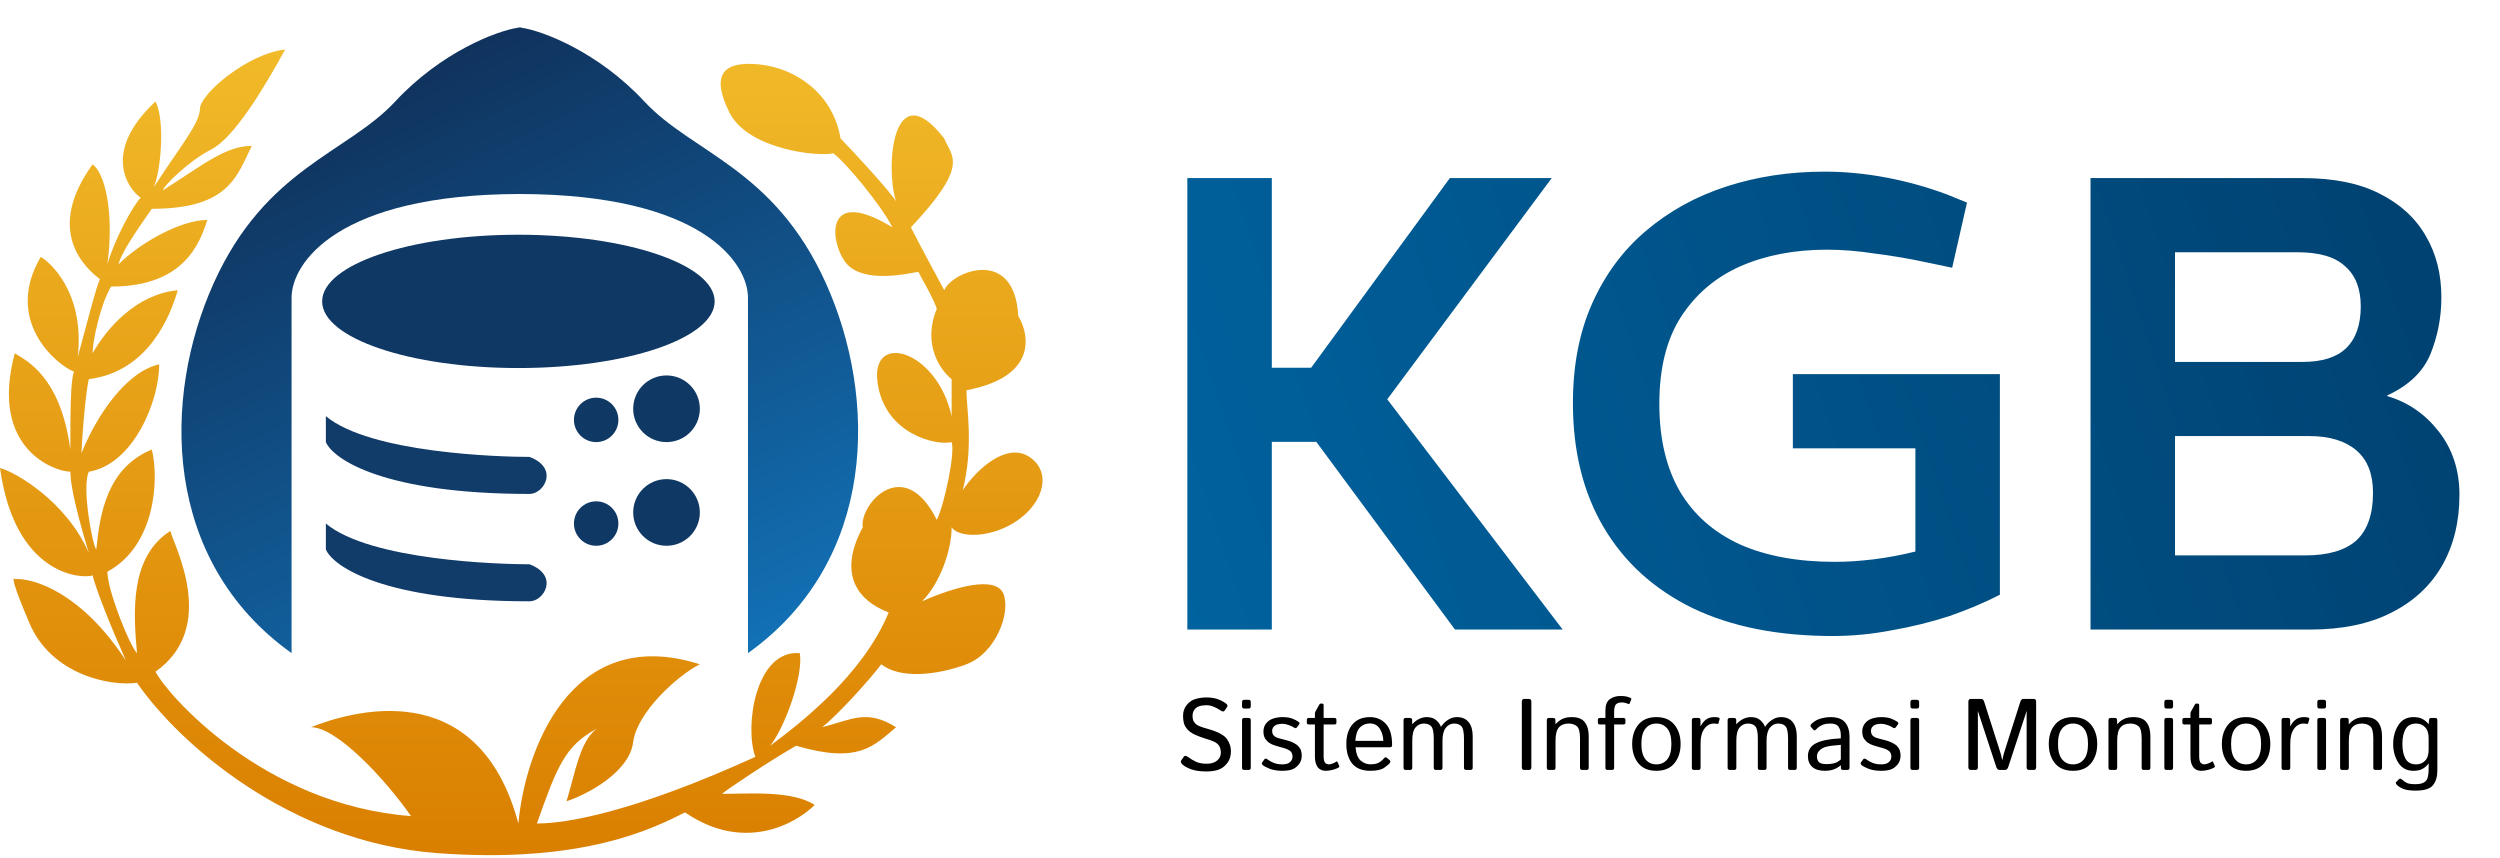
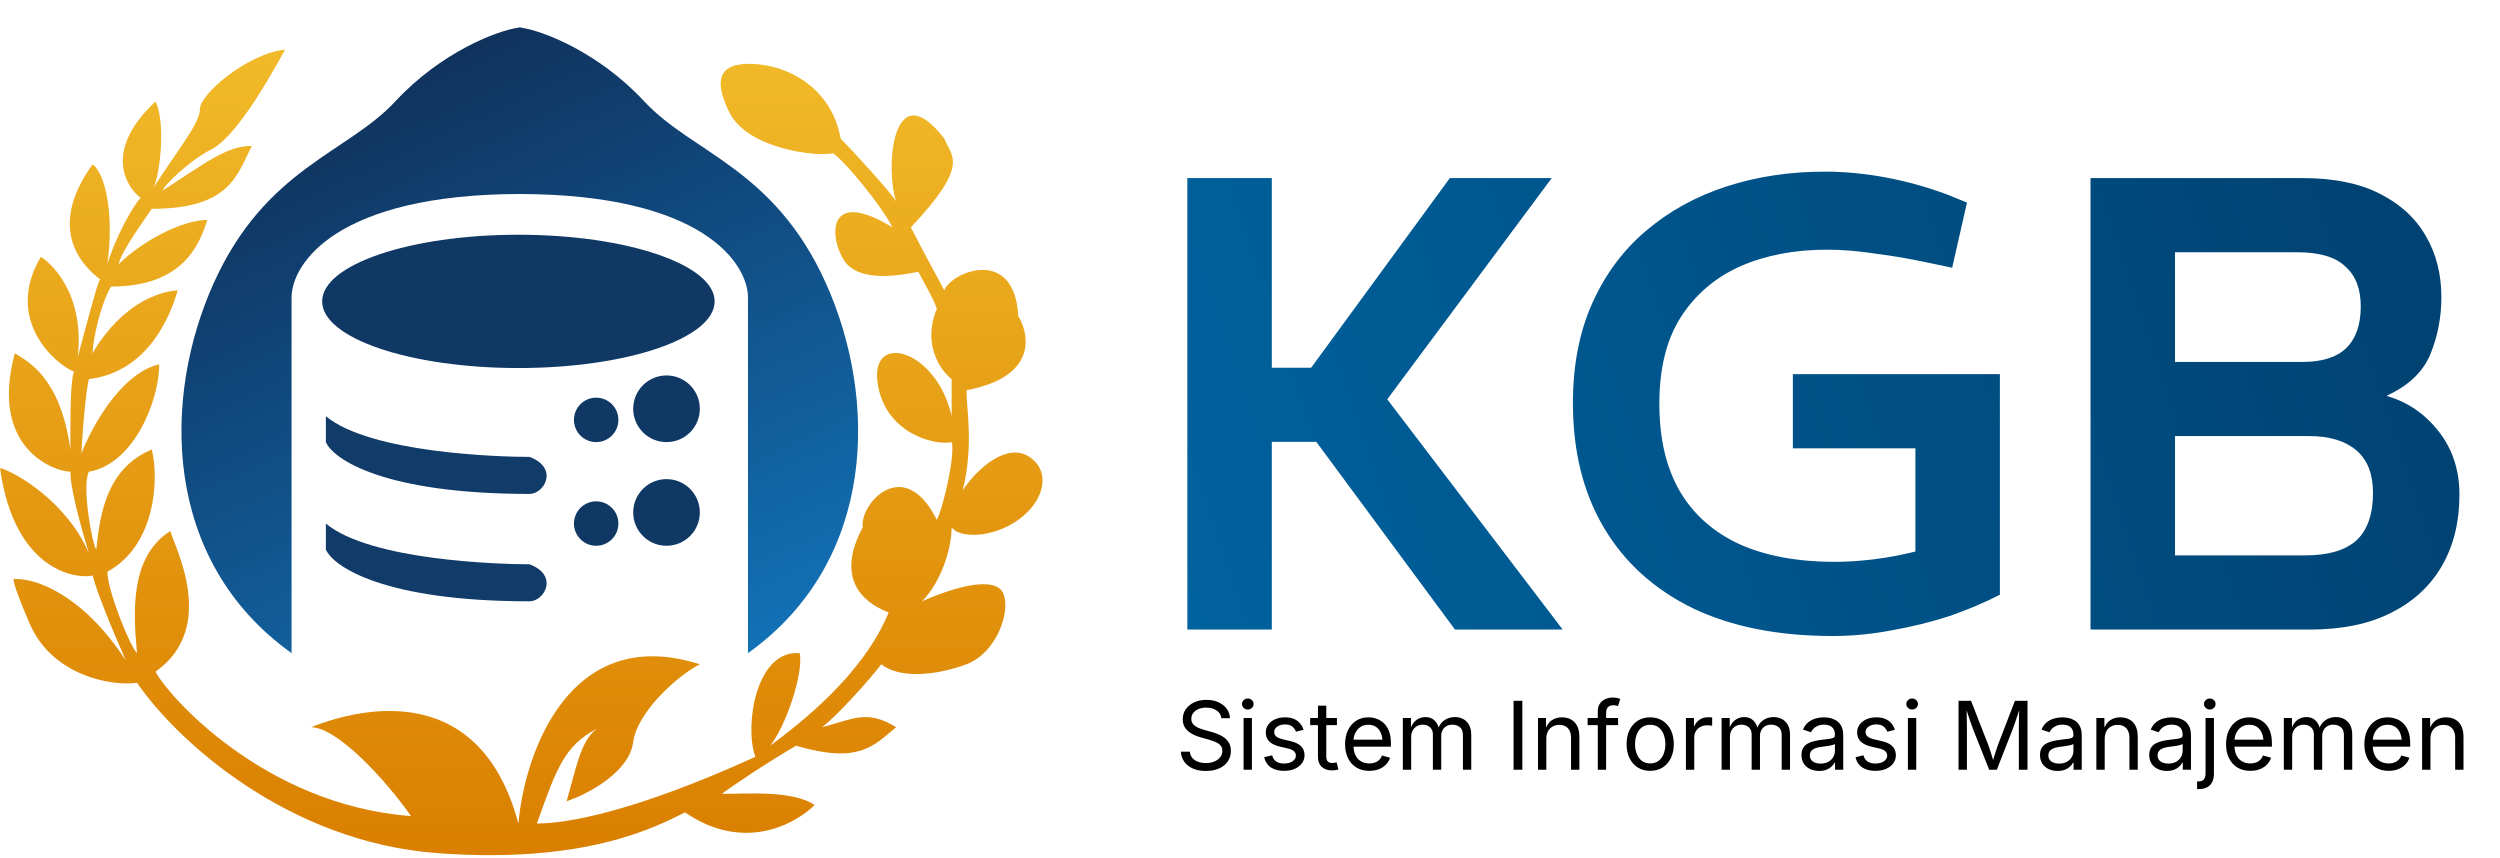
<svg xmlns="http://www.w3.org/2000/svg" width="274" height="94" viewBox="0 0 274 94" fill="none">
  <ellipse cx="56.817" cy="33.032" rx="21.509" ry="7.305" fill="#103865" />
  <circle cx="73.05" cy="44.801" r="3.653" fill="#103865" />
  <circle cx="73.05" cy="56.164" r="3.653" fill="#103865" />
  <circle cx="65.34" cy="46.019" r="2.435" fill="#103865" />
  <circle cx="65.34" cy="57.382" r="2.435" fill="#103865" />
  <path d="M35.714 48.453V45.613C40.584 49.671 54.788 50.077 58.035 50.077C61.281 51.294 59.658 54.135 58.035 54.135C42.126 54.135 36.525 50.347 35.714 48.453Z" fill="#113B69" />
  <path d="M35.714 60.223V57.382C40.584 61.44 54.788 61.846 58.035 61.846C61.281 63.064 59.658 65.904 58.035 65.904C42.126 65.904 36.525 62.117 35.714 60.223Z" fill="#113B69" />
  <path fill-rule="evenodd" clip-rule="evenodd" d="M57.12 3.033C59.432 3.352 65.578 5.693 70.615 11.117C75.891 16.799 84.819 18.422 90.501 31.003C96.182 43.584 96.182 61.44 81.978 71.586V32.626C81.978 28.848 76.971 21.301 56.968 21.263C36.965 21.3 31.957 28.848 31.957 32.626V71.586C17.753 61.44 17.753 43.584 23.435 31.003C29.117 18.422 38.045 16.799 43.321 11.117C48.358 5.693 54.505 3.351 56.817 3.032V3C56.865 3.003 56.915 3.008 56.968 3.014C57.021 3.008 57.072 3.003 57.12 3V3.033Z" fill="url(#paint0_linear_2025_23)" />
  <path d="M56.817 90.255C57.493 82.544 62.417 68.258 76.703 72.804C74.268 74.021 69.804 78.079 69.398 81.326C68.992 84.573 64.528 87.008 62.093 87.82C63.123 84.385 63.572 81.242 65.407 79.864C61.929 81.743 61.056 83.994 58.846 90.255C62.093 90.255 69.398 89.037 82.79 82.95C81.573 79.703 82.79 71.18 87.66 71.586C88.066 74.021 86.037 79.703 84.414 81.732C87.66 79.297 94.559 74.021 97.4 67.122C94.154 65.904 91.719 63.064 94.559 57.788C94.154 55.353 99.024 49.671 102.676 56.976C103.488 55.353 104.705 49.671 104.3 48.454C102.676 48.859 96.995 47.642 96.183 41.96C95.371 36.279 102.676 38.308 104.3 45.613V41.554C103.082 40.607 101.053 37.739 102.676 33.843C102.27 32.626 101.053 30.597 100.647 29.785C98.618 30.191 94.154 31.003 92.53 28.568C90.907 26.133 90.501 20.451 97.806 24.915C96.589 22.48 92.53 17.61 91.313 16.798C89.689 17.204 81.979 16.393 79.95 12.334C77.92 8.276 79.138 6.653 83.196 7.058C87.254 7.464 91.313 10.305 92.124 15.175C93.342 16.393 97.806 21.263 98.212 22.074C96.995 18.422 97.806 7.87 103.488 15.175C104.3 17.204 106.329 18.016 99.835 24.915C101.053 27.35 103.082 31.003 103.488 31.814C104.3 29.785 111.199 26.944 111.605 34.655C112.416 35.873 114.445 41.148 105.923 42.772C105.923 44.801 106.735 48.859 105.517 53.729C107.14 51.294 110.387 48.454 112.822 50.077C115.257 51.7 114.445 54.947 111.605 56.976C108.764 59.005 105.111 59.005 104.3 57.788C104.3 60.223 103.082 63.875 101.053 65.904C104.705 64.281 109.17 63.064 109.981 65.093C110.793 67.122 109.17 71.586 105.923 72.804C102.676 74.021 98.618 74.427 96.589 72.804C95.371 74.427 91.719 78.485 90.095 79.703C93.342 78.891 94.965 77.674 98.212 79.703C95.777 81.732 94.154 83.761 87.254 81.732C84.414 83.355 79.544 86.602 79.138 87.008C81.979 87.008 86.849 86.602 89.284 88.225C87.254 90.255 81.573 93.501 75.079 89.037C71.833 90.66 64.122 94.719 47.889 93.501C31.655 92.284 19.48 81.326 15.016 74.833C12.175 75.239 5.682 74.021 3.247 68.34C1.299 63.794 1.353 63.199 1.623 63.469C3.652 63.334 8.928 64.93 13.798 72.398C12.175 68.745 10.552 64.687 10.146 63.064C8.928 63.469 1.623 63.064 0 51.294C1.623 51.7 7.305 54.947 9.74 60.629C8.523 56.57 7.711 53.324 7.711 51.7C6.088 51.7 -1.218 49.265 1.623 38.714C2.841 39.525 6.613 41.148 7.711 49.265C7.711 45.613 7.711 41.554 8.117 40.743C6.088 39.931 0.406 35.061 4.464 28.162C5.276 28.568 9.327 31.912 8.523 39.119C9.74 34.655 10.552 31.409 10.958 30.597C9.334 29.379 4.87 25.321 10.146 18.016C11.363 18.828 12.581 22.886 11.769 28.974C12.581 26.133 14.61 22.48 15.422 21.668C14.204 20.857 10.958 16.798 17.045 11.117C18.161 13.349 17.572 18.993 16.84 20.542C19.594 16.259 21.915 13.513 21.915 11.928C21.915 10.305 27.191 5.841 31.249 5.435C28.814 9.899 25.568 15.175 23.133 16.393C20.698 17.61 17.857 20.451 17.857 20.857C22.321 18.016 24.756 15.987 27.597 15.987C25.974 19.233 25.162 22.886 16.639 22.886C15.828 24.103 13.393 27.35 12.987 28.974C15.422 26.538 19.886 24.103 22.727 24.103C21.915 26.538 20.292 31.409 12.175 31.409C10.958 33.438 10.146 37.496 10.146 38.714C11.769 35.873 15.016 32.22 19.48 31.814C18.668 34.655 16.233 40.743 9.74 41.554C9.334 43.178 8.928 48.859 8.928 49.671C10.552 45.613 13.798 40.743 17.451 39.931C17.451 43.989 14.61 50.889 9.74 51.7C8.928 53.324 10.146 59.817 10.552 60.223C10.958 56.164 11.769 51.294 16.639 49.265C17.451 52.512 17.045 59.817 11.769 62.658C11.769 64.687 14.204 70.775 15.016 71.586C14.61 67.122 14.204 61.035 18.668 58.194C19.074 59.817 23.944 68.745 17.045 73.615C18.263 76.05 28.814 88.225 45.048 89.443C42.207 85.385 36.931 79.703 34.09 79.703C38.148 78.079 52.353 73.615 56.817 90.255Z" fill="url(#paint1_linear_2025_23)" />
-   <path d="M129.613 83.802C129.421 83.628 129.37 83.476 129.461 83.346L129.743 82.938C129.841 82.797 129.998 82.808 130.216 82.971C130.502 83.184 130.798 83.36 131.106 83.498C131.417 83.635 131.794 83.704 132.235 83.704C132.561 83.704 132.836 83.655 133.061 83.557C133.285 83.46 133.464 83.32 133.598 83.139C133.736 82.955 133.804 82.732 133.804 82.472C133.804 82.283 133.775 82.109 133.718 81.95C133.663 81.787 133.575 81.652 133.452 81.543C133.328 81.434 133.2 81.349 133.066 81.288C132.845 81.186 132.514 81.069 132.072 80.935C131.634 80.801 131.251 80.656 130.921 80.501C130.596 80.345 130.335 80.157 130.14 79.936C129.948 79.715 129.819 79.489 129.754 79.257C129.693 79.022 129.662 78.754 129.662 78.454C129.662 77.994 129.796 77.598 130.064 77.265C130.331 76.932 130.659 76.711 131.046 76.602C131.437 76.494 131.834 76.439 132.235 76.439C132.695 76.439 133.095 76.499 133.435 76.619C133.775 76.738 134.08 76.894 134.347 77.085C134.536 77.219 134.579 77.361 134.478 77.509L134.201 77.905C134.118 78.025 133.955 77.999 133.712 77.829C133.528 77.699 133.301 77.578 133.033 77.466C132.769 77.35 132.507 77.292 132.246 77.292C131.913 77.292 131.636 77.332 131.416 77.411C131.195 77.487 131.021 77.618 130.894 77.802C130.768 77.987 130.704 78.2 130.704 78.443C130.704 78.595 130.719 78.736 130.748 78.866C130.777 78.993 130.851 79.123 130.97 79.257C131.09 79.391 131.235 79.494 131.405 79.567C131.633 79.665 131.986 79.78 132.463 79.914C132.945 80.044 133.365 80.206 133.723 80.397C134.056 80.575 134.295 80.761 134.44 80.957C134.588 81.148 134.702 81.359 134.782 81.587C134.865 81.811 134.907 82.064 134.907 82.347C134.907 82.861 134.774 83.29 134.51 83.633C134.246 83.977 133.933 84.216 133.571 84.35C133.209 84.484 132.755 84.551 132.208 84.551C131.553 84.551 131.01 84.475 130.579 84.323C130.149 84.171 129.827 83.997 129.613 83.802ZM136.373 84.388C136.21 84.388 136.128 84.307 136.128 84.144V78.931C136.128 78.769 136.21 78.687 136.373 78.687H136.839C137.002 78.687 137.084 78.769 137.084 78.931V84.144C137.084 84.307 137.002 84.388 136.839 84.388H136.373ZM136.373 77.656C136.21 77.656 136.128 77.574 136.128 77.411V76.944C136.128 76.781 136.21 76.7 136.373 76.7H136.839C137.002 76.7 137.084 76.781 137.084 76.944V77.411C137.084 77.574 137.002 77.656 136.839 77.656H136.373ZM138.403 83.856C138.291 83.751 138.267 83.653 138.333 83.563L138.577 83.221C138.657 83.112 138.774 83.118 138.93 83.237C139.143 83.4 139.38 83.53 139.641 83.628C139.905 83.726 140.206 83.775 140.542 83.775C140.741 83.775 140.919 83.751 141.074 83.704C141.23 83.653 141.366 83.561 141.482 83.427C141.601 83.293 141.661 83.114 141.661 82.889C141.661 82.759 141.632 82.636 141.574 82.52C141.52 82.404 141.433 82.312 141.313 82.243C141.197 82.171 141.083 82.115 140.971 82.075C140.787 82.006 140.602 81.95 140.417 81.907C140.236 81.86 139.998 81.789 139.701 81.695C139.502 81.633 139.313 81.547 139.136 81.434C138.959 81.319 138.803 81.163 138.669 80.968C138.539 80.772 138.474 80.502 138.474 80.159C138.474 79.808 138.581 79.505 138.794 79.252C139.008 78.999 139.275 78.827 139.598 78.736C139.92 78.642 140.233 78.595 140.537 78.595C140.986 78.595 141.346 78.647 141.617 78.752C141.892 78.854 142.13 78.975 142.329 79.116C142.444 79.199 142.461 79.295 142.377 79.404L142.133 79.73C142.057 79.835 141.939 79.831 141.78 79.719C141.646 79.625 141.456 79.536 141.21 79.453C140.964 79.37 140.749 79.328 140.564 79.328C140.336 79.328 140.141 79.353 139.978 79.404C139.815 79.455 139.683 79.541 139.581 79.665C139.48 79.788 139.429 79.932 139.429 80.099C139.429 80.225 139.449 80.34 139.489 80.441C139.529 80.539 139.603 80.629 139.712 80.712C139.82 80.796 139.972 80.863 140.168 80.913C140.472 80.993 140.749 81.065 140.998 81.13C141.252 81.196 141.48 81.275 141.682 81.369C141.947 81.492 142.149 81.628 142.291 81.776C142.435 81.925 142.535 82.086 142.589 82.26C142.643 82.43 142.671 82.62 142.671 82.83C142.671 83.217 142.555 83.545 142.323 83.812C142.095 84.08 141.84 84.26 141.558 84.35C141.275 84.437 140.935 84.48 140.537 84.48C139.998 84.48 139.534 84.404 139.147 84.252C138.763 84.097 138.515 83.965 138.403 83.856ZM143.474 79.404C143.311 79.404 143.23 79.341 143.23 79.214V78.877C143.23 78.751 143.311 78.687 143.474 78.687H144.115V78.199C144.115 78.126 144.133 78.057 144.169 77.992L144.549 77.303C144.618 77.176 144.674 77.113 144.718 77.113H144.908C145.016 77.113 145.07 77.176 145.07 77.303V78.687H146.227C146.39 78.687 146.471 78.751 146.471 78.877V79.214C146.471 79.341 146.39 79.404 146.227 79.404H145.07V82.862C145.07 83.243 145.127 83.49 145.239 83.606C145.355 83.718 145.492 83.775 145.651 83.775C145.774 83.775 145.921 83.738 146.091 83.666C146.265 83.594 146.384 83.532 146.45 83.481C146.515 83.431 146.565 83.447 146.602 83.53L146.781 83.948C146.81 84.021 146.788 84.079 146.716 84.122C146.574 84.205 146.368 84.287 146.097 84.366C145.825 84.442 145.554 84.48 145.282 84.48C144.906 84.48 144.616 84.345 144.413 84.073C144.214 83.802 144.115 83.418 144.115 82.922V79.404H143.474ZM147.557 81.538C147.557 80.64 147.782 79.925 148.23 79.393C148.679 78.861 149.322 78.595 150.158 78.595C150.853 78.595 151.428 78.839 151.884 79.328C152.344 79.813 152.574 80.589 152.574 81.657C152.574 81.82 152.5 81.901 152.351 81.901H148.567C148.629 82.6 148.817 83.087 149.132 83.362C149.447 83.633 149.803 83.769 150.201 83.769C150.621 83.769 150.943 83.698 151.168 83.557C151.392 83.416 151.557 83.277 151.662 83.139C151.778 82.987 151.89 82.958 151.998 83.052L152.319 83.329C152.402 83.402 152.402 83.501 152.319 83.628C152.25 83.733 152.053 83.901 151.727 84.133C151.405 84.365 150.896 84.48 150.201 84.48C149.296 84.48 148.629 84.214 148.198 83.682C147.771 83.15 147.557 82.435 147.557 81.538ZM148.545 81.196H151.613C151.598 80.689 151.468 80.245 151.222 79.865C150.976 79.482 150.614 79.29 150.136 79.29C149.716 79.29 149.36 79.431 149.066 79.713C148.773 79.992 148.6 80.486 148.545 81.196ZM154.072 84.388C153.909 84.388 153.828 84.307 153.828 84.144V78.931C153.828 78.769 153.909 78.687 154.072 78.687H154.528C154.691 78.687 154.773 78.769 154.773 78.931V79.366H154.794C155.03 79.105 155.285 78.912 155.56 78.785C155.835 78.658 156.099 78.595 156.353 78.595C156.82 78.595 157.178 78.713 157.428 78.948C157.681 79.18 157.844 79.413 157.916 79.648H157.938C158.137 79.351 158.389 79.102 158.693 78.899C158.997 78.696 159.321 78.595 159.665 78.595C160.24 78.595 160.675 78.781 160.968 79.154C161.261 79.523 161.407 80.03 161.407 80.674V84.144C161.407 84.307 161.326 84.388 161.163 84.388H160.696C160.533 84.388 160.452 84.307 160.452 84.144V80.989C160.452 80.28 160.363 79.822 160.186 79.616C160.009 79.406 159.735 79.301 159.366 79.301C159.004 79.301 158.702 79.456 158.459 79.768C158.217 80.075 158.096 80.54 158.096 81.163V84.144C158.096 84.307 158.014 84.388 157.851 84.388H157.384C157.221 84.388 157.14 84.307 157.14 84.144V80.989C157.14 80.28 157.051 79.822 156.874 79.616C156.697 79.406 156.423 79.301 156.054 79.301C155.692 79.301 155.39 79.442 155.147 79.724C154.905 80.003 154.784 80.483 154.784 81.163V84.144C154.784 84.307 154.702 84.388 154.539 84.388H154.072ZM167.065 84.388C166.884 84.388 166.793 84.288 166.793 84.089V76.901C166.793 76.702 166.884 76.602 167.065 76.602H167.564C167.745 76.602 167.836 76.702 167.836 76.901V84.089C167.836 84.288 167.745 84.388 167.564 84.388H167.065ZM169.774 84.388C169.611 84.388 169.53 84.307 169.53 84.144V78.931C169.53 78.769 169.611 78.687 169.774 78.687H170.23C170.393 78.687 170.475 78.769 170.475 78.931V79.366H170.496C170.732 79.105 170.985 78.912 171.256 78.785C171.528 78.658 171.866 78.595 172.272 78.595C172.93 78.595 173.403 78.781 173.689 79.154C173.978 79.523 174.123 80.03 174.123 80.674V84.144C174.123 84.307 174.042 84.388 173.879 84.388H173.412C173.249 84.388 173.168 84.307 173.168 84.144V80.935C173.168 80.225 173.05 79.777 172.815 79.588C172.579 79.397 172.281 79.301 171.919 79.301C171.448 79.301 171.092 79.442 170.849 79.724C170.607 80.003 170.485 80.483 170.485 81.163V84.144C170.485 84.307 170.404 84.388 170.241 84.388H169.774ZM175.372 79.404C175.209 79.404 175.128 79.341 175.128 79.214V78.877C175.128 78.751 175.209 78.687 175.372 78.687H175.953V77.878C175.953 77.274 176.116 76.858 176.441 76.629C176.767 76.398 177.14 76.282 177.56 76.282C177.81 76.282 178.011 76.295 178.163 76.32C178.318 76.345 178.501 76.401 178.711 76.488C178.791 76.521 178.814 76.579 178.782 76.662L178.613 77.091C178.584 77.163 178.521 77.178 178.423 77.134C178.344 77.098 178.246 77.066 178.13 77.037C178.014 77.004 177.889 76.988 177.755 76.988C177.455 76.988 177.238 77.06 177.104 77.205C176.974 77.35 176.908 77.627 176.908 78.036V78.687H177.902C178.065 78.687 178.146 78.751 178.146 78.877V79.214C178.146 79.341 178.065 79.404 177.902 79.404H176.908V84.144C176.908 84.307 176.827 84.388 176.664 84.388H176.197C176.034 84.388 175.953 84.307 175.953 84.144V79.404H175.372ZM178.885 81.538C178.885 80.687 179.109 79.985 179.558 79.431C180.01 78.874 180.671 78.595 181.54 78.595C182.408 78.595 183.067 78.874 183.516 79.431C183.968 79.985 184.195 80.687 184.195 81.538C184.195 82.388 183.968 83.092 183.516 83.65C183.067 84.204 182.408 84.48 181.54 84.48C180.671 84.48 180.01 84.204 179.558 83.65C179.109 83.092 178.885 82.388 178.885 81.538ZM179.895 81.538C179.895 82.298 180.045 82.861 180.345 83.226C180.646 83.592 181.044 83.775 181.54 83.775C182.036 83.775 182.434 83.592 182.734 83.226C183.035 82.861 183.185 82.298 183.185 81.538C183.185 80.778 183.035 80.215 182.734 79.849C182.434 79.484 182.036 79.301 181.54 79.301C181.044 79.301 180.646 79.484 180.345 79.849C180.045 80.215 179.895 80.778 179.895 81.538ZM185.671 84.388C185.509 84.388 185.427 84.307 185.427 84.144V78.931C185.427 78.769 185.509 78.687 185.671 78.687H186.128C186.29 78.687 186.372 78.769 186.372 78.931V79.583H186.394C186.567 79.257 186.772 79.011 187.007 78.845C187.242 78.678 187.536 78.595 187.887 78.595C188.118 78.595 188.281 78.615 188.375 78.655C188.459 78.687 188.489 78.742 188.468 78.817L188.343 79.263C188.325 79.328 188.278 79.353 188.202 79.339C188.075 79.313 187.955 79.301 187.843 79.301C187.42 79.301 187.07 79.493 186.795 79.876C186.52 80.256 186.383 80.776 186.383 81.434V84.144C186.383 84.307 186.301 84.388 186.138 84.388H185.671ZM189.591 84.388C189.429 84.388 189.347 84.307 189.347 84.144V78.931C189.347 78.769 189.429 78.687 189.591 78.687H190.048C190.21 78.687 190.292 78.769 190.292 78.931V79.366H190.314C190.549 79.105 190.804 78.912 191.079 78.785C191.354 78.658 191.618 78.595 191.872 78.595C192.339 78.595 192.697 78.713 192.947 78.948C193.2 79.18 193.363 79.413 193.436 79.648H193.457C193.656 79.351 193.908 79.102 194.212 78.899C194.516 78.696 194.84 78.595 195.184 78.595C195.759 78.595 196.194 78.781 196.487 79.154C196.78 79.523 196.927 80.03 196.927 80.674V84.144C196.927 84.307 196.845 84.388 196.682 84.388H196.215C196.052 84.388 195.971 84.307 195.971 84.144V80.989C195.971 80.28 195.882 79.822 195.705 79.616C195.528 79.406 195.254 79.301 194.885 79.301C194.523 79.301 194.221 79.456 193.978 79.768C193.736 80.075 193.615 80.54 193.615 81.163V84.144C193.615 84.307 193.533 84.388 193.37 84.388H192.903C192.741 84.388 192.659 84.307 192.659 84.144V80.989C192.659 80.28 192.57 79.822 192.393 79.616C192.216 79.406 191.942 79.301 191.573 79.301C191.211 79.301 190.909 79.442 190.667 79.724C190.424 80.003 190.303 80.483 190.303 81.163V84.144C190.303 84.307 190.221 84.388 190.058 84.388H189.591ZM198.148 82.868C198.148 82.224 198.449 81.751 199.049 81.451C199.654 81.15 200.555 80.975 201.753 80.924V80.555C201.753 80.215 201.676 79.921 201.52 79.675C201.368 79.426 201.064 79.301 200.608 79.301C200.318 79.301 200.087 79.33 199.913 79.388C199.739 79.442 199.58 79.516 199.435 79.61C199.294 79.701 199.158 79.818 199.028 79.963C198.93 80.072 198.838 80.077 198.751 79.979L198.469 79.654C198.389 79.563 198.416 79.455 198.55 79.328C198.742 79.147 198.928 79.011 199.109 78.921C199.29 78.83 199.515 78.754 199.782 78.693C200.054 78.627 200.329 78.595 200.608 78.595C201.364 78.595 201.904 78.79 202.226 79.181C202.548 79.569 202.709 80.101 202.709 80.778V84.144C202.709 84.307 202.627 84.388 202.465 84.388H201.976C201.835 84.388 201.764 84.307 201.764 84.144V83.878H201.753C201.467 84.102 201.187 84.26 200.912 84.35C200.64 84.437 200.336 84.48 200 84.48C199.406 84.48 198.948 84.339 198.626 84.057C198.307 83.771 198.148 83.375 198.148 82.868ZM199.136 82.889C199.136 83.114 199.183 83.295 199.278 83.433C199.372 83.566 199.502 83.653 199.668 83.693C199.835 83.729 200.009 83.747 200.19 83.747C200.468 83.747 200.733 83.72 200.982 83.666C201.232 83.612 201.489 83.469 201.753 83.237V81.635C201.022 81.69 200.501 81.757 200.19 81.836C199.878 81.912 199.625 82.046 199.43 82.238C199.234 82.426 199.136 82.643 199.136 82.889ZM204.034 83.856C203.921 83.751 203.898 83.653 203.963 83.563L204.207 83.221C204.287 83.112 204.405 83.118 204.56 83.237C204.774 83.4 205.011 83.53 205.272 83.628C205.536 83.726 205.836 83.775 206.173 83.775C206.372 83.775 206.549 83.751 206.705 83.704C206.861 83.653 206.996 83.561 207.112 83.427C207.232 83.293 207.291 83.114 207.291 82.889C207.291 82.759 207.262 82.636 207.204 82.52C207.15 82.404 207.063 82.312 206.944 82.243C206.828 82.171 206.714 82.115 206.602 82.075C206.417 82.006 206.233 81.95 206.048 81.907C205.867 81.86 205.628 81.789 205.331 81.695C205.132 81.633 204.944 81.547 204.767 81.434C204.589 81.319 204.434 81.163 204.3 80.968C204.169 80.772 204.104 80.502 204.104 80.159C204.104 79.808 204.211 79.505 204.425 79.252C204.638 78.999 204.906 78.827 205.228 78.736C205.55 78.642 205.863 78.595 206.167 78.595C206.616 78.595 206.976 78.647 207.248 78.752C207.523 78.854 207.76 78.975 207.959 79.116C208.075 79.199 208.091 79.295 208.008 79.404L207.764 79.73C207.688 79.835 207.57 79.831 207.411 79.719C207.277 79.625 207.087 79.536 206.841 79.453C206.595 79.37 206.379 79.328 206.195 79.328C205.967 79.328 205.771 79.353 205.608 79.404C205.445 79.455 205.313 79.541 205.212 79.665C205.111 79.788 205.06 79.932 205.06 80.099C205.06 80.225 205.08 80.34 205.12 80.441C205.159 80.539 205.234 80.629 205.342 80.712C205.451 80.796 205.603 80.863 205.798 80.913C206.102 80.993 206.379 81.065 206.629 81.13C206.882 81.196 207.11 81.275 207.313 81.369C207.577 81.492 207.78 81.628 207.921 81.776C208.066 81.925 208.165 82.086 208.22 82.26C208.274 82.43 208.301 82.62 208.301 82.83C208.301 83.217 208.185 83.545 207.954 83.812C207.726 84.08 207.47 84.26 207.188 84.35C206.906 84.437 206.566 84.48 206.167 84.48C205.628 84.48 205.165 84.404 204.778 84.252C204.394 84.097 204.146 83.965 204.034 83.856ZM209.626 84.388C209.463 84.388 209.382 84.307 209.382 84.144V78.931C209.382 78.769 209.463 78.687 209.626 78.687H210.093C210.256 78.687 210.337 78.769 210.337 78.931V84.144C210.337 84.307 210.256 84.388 210.093 84.388H209.626ZM209.626 77.656C209.463 77.656 209.382 77.574 209.382 77.411V76.944C209.382 76.781 209.463 76.7 209.626 76.7H210.093C210.256 76.7 210.337 76.781 210.337 76.944V77.411C210.337 77.574 210.256 77.656 210.093 77.656H209.626ZM216.005 84.388C215.825 84.388 215.734 84.288 215.734 84.089V76.901C215.734 76.702 215.825 76.602 216.005 76.602H217.162C217.3 76.602 217.403 76.711 217.471 76.928L219.024 81.798C219.184 82.298 219.278 82.6 219.307 82.705C219.336 82.806 219.377 82.995 219.431 83.27H219.464C219.518 82.995 219.56 82.806 219.589 82.705C219.618 82.6 219.712 82.298 219.871 81.798L221.424 76.928C221.493 76.711 221.596 76.602 221.734 76.602H222.89C223.071 76.602 223.161 76.702 223.161 76.901V84.089C223.161 84.288 223.071 84.388 222.89 84.388H222.39C222.209 84.388 222.119 84.288 222.119 84.089V78.394C222.119 78.249 222.123 78.104 222.13 77.96H222.108L220.105 84.057C220.032 84.278 219.913 84.388 219.746 84.388H219.149C218.983 84.388 218.863 84.278 218.791 84.057L216.787 77.96H216.766C216.773 78.104 216.776 78.249 216.776 78.394V84.089C216.776 84.288 216.686 84.388 216.505 84.388H216.005ZM224.546 81.538C224.546 80.687 224.77 79.985 225.219 79.431C225.672 78.874 226.332 78.595 227.201 78.595C228.07 78.595 228.728 78.874 229.177 79.431C229.63 79.985 229.856 80.687 229.856 81.538C229.856 82.388 229.63 83.092 229.177 83.65C228.728 84.204 228.07 84.48 227.201 84.48C226.332 84.48 225.672 84.204 225.219 83.65C224.77 83.092 224.546 82.388 224.546 81.538ZM225.556 81.538C225.556 82.298 225.706 82.861 226.006 83.226C226.307 83.592 226.705 83.775 227.201 83.775C227.697 83.775 228.095 83.592 228.395 83.226C228.696 82.861 228.846 82.298 228.846 81.538C228.846 80.778 228.696 80.215 228.395 79.849C228.095 79.484 227.697 79.301 227.201 79.301C226.705 79.301 226.307 79.484 226.006 79.849C225.706 80.215 225.556 80.778 225.556 81.538ZM231.333 84.388C231.17 84.388 231.088 84.307 231.088 84.144V78.931C231.088 78.769 231.17 78.687 231.333 78.687H231.789C231.952 78.687 232.033 78.769 232.033 78.931V79.366H232.055C232.29 79.105 232.543 78.912 232.815 78.785C233.086 78.658 233.425 78.595 233.83 78.595C234.489 78.595 234.961 78.781 235.247 79.154C235.537 79.523 235.682 80.03 235.682 80.674V84.144C235.682 84.307 235.6 84.388 235.437 84.388H234.97C234.807 84.388 234.726 84.307 234.726 84.144V80.935C234.726 80.225 234.608 79.777 234.373 79.588C234.138 79.397 233.839 79.301 233.477 79.301C233.007 79.301 232.65 79.442 232.408 79.724C232.165 80.003 232.044 80.483 232.044 81.163V84.144C232.044 84.307 231.962 84.388 231.8 84.388H231.333ZM237.457 84.388C237.294 84.388 237.213 84.307 237.213 84.144V78.931C237.213 78.769 237.294 78.687 237.457 78.687H237.924C238.087 78.687 238.168 78.769 238.168 78.931V84.144C238.168 84.307 238.087 84.388 237.924 84.388H237.457ZM237.457 77.656C237.294 77.656 237.213 77.574 237.213 77.411V76.944C237.213 76.781 237.294 76.7 237.457 76.7H237.924C238.087 76.7 238.168 76.781 238.168 76.944V77.411C238.168 77.574 238.087 77.656 237.924 77.656H237.457ZM239.433 79.404C239.27 79.404 239.189 79.341 239.189 79.214V78.877C239.189 78.751 239.27 78.687 239.433 78.687H240.074V78.199C240.074 78.126 240.092 78.057 240.128 77.992L240.508 77.303C240.577 77.176 240.633 77.113 240.677 77.113H240.867C240.975 77.113 241.03 77.176 241.03 77.303V78.687H242.186C242.349 78.687 242.43 78.751 242.43 78.877V79.214C242.43 79.341 242.349 79.404 242.186 79.404H241.03V82.862C241.03 83.243 241.086 83.49 241.198 83.606C241.314 83.718 241.451 83.775 241.611 83.775C241.734 83.775 241.88 83.738 242.05 83.666C242.224 83.594 242.343 83.532 242.409 83.481C242.474 83.431 242.524 83.447 242.561 83.53L242.74 83.948C242.769 84.021 242.747 84.079 242.675 84.122C242.534 84.205 242.327 84.287 242.056 84.366C241.784 84.442 241.513 84.48 241.241 84.48C240.865 84.48 240.575 84.345 240.373 84.073C240.174 83.802 240.074 83.418 240.074 82.922V79.404H239.433ZM243.516 81.538C243.516 80.687 243.741 79.985 244.189 79.431C244.642 78.874 245.303 78.595 246.171 78.595C247.04 78.595 247.699 78.874 248.148 79.431C248.6 79.985 248.826 80.687 248.826 81.538C248.826 82.388 248.6 83.092 248.148 83.65C247.699 84.204 247.04 84.48 246.171 84.48C245.303 84.48 244.642 84.204 244.189 83.65C243.741 83.092 243.516 82.388 243.516 81.538ZM244.526 81.538C244.526 82.298 244.676 82.861 244.977 83.226C245.277 83.592 245.675 83.775 246.171 83.775C246.667 83.775 247.065 83.592 247.366 83.226C247.666 82.861 247.816 82.298 247.816 81.538C247.816 80.778 247.666 80.215 247.366 79.849C247.065 79.484 246.667 79.301 246.171 79.301C245.675 79.301 245.277 79.484 244.977 79.849C244.676 80.215 244.526 80.778 244.526 81.538ZM250.303 84.388C250.14 84.388 250.059 84.307 250.059 84.144V78.931C250.059 78.769 250.14 78.687 250.303 78.687H250.759C250.922 78.687 251.003 78.769 251.003 78.931V79.583H251.025C251.199 79.257 251.403 79.011 251.639 78.845C251.874 78.678 252.167 78.595 252.518 78.595C252.75 78.595 252.913 78.615 253.007 78.655C253.09 78.687 253.121 78.742 253.099 78.817L252.974 79.263C252.956 79.328 252.909 79.353 252.833 79.339C252.706 79.313 252.587 79.301 252.475 79.301C252.051 79.301 251.702 79.493 251.427 79.876C251.152 80.256 251.014 80.776 251.014 81.434V84.144C251.014 84.307 250.933 84.388 250.77 84.388H250.303ZM254.223 84.388C254.06 84.388 253.979 84.307 253.979 84.144V78.931C253.979 78.769 254.06 78.687 254.223 78.687H254.69C254.853 78.687 254.934 78.769 254.934 78.931V84.144C254.934 84.307 254.853 84.388 254.69 84.388H254.223ZM254.223 77.656C254.06 77.656 253.979 77.574 253.979 77.411V76.944C253.979 76.781 254.06 76.7 254.223 76.7H254.69C254.853 76.7 254.934 76.781 254.934 76.944V77.411C254.934 77.574 254.853 77.656 254.69 77.656H254.223ZM256.721 84.388C256.558 84.388 256.476 84.307 256.476 84.144V78.931C256.476 78.769 256.558 78.687 256.721 78.687H257.177C257.339 78.687 257.421 78.769 257.421 78.931V79.366H257.443C257.678 79.105 257.931 78.912 258.203 78.785C258.474 78.658 258.813 78.595 259.218 78.595C259.877 78.595 260.349 78.781 260.635 79.154C260.925 79.523 261.069 80.03 261.069 80.674V84.144C261.069 84.307 260.988 84.388 260.825 84.388H260.358C260.195 84.388 260.114 84.307 260.114 84.144V80.935C260.114 80.225 259.996 79.777 259.761 79.588C259.526 79.397 259.227 79.301 258.865 79.301C258.395 79.301 258.038 79.442 257.796 79.724C257.553 80.003 257.432 80.483 257.432 81.163V84.144C257.432 84.307 257.35 84.388 257.187 84.388H256.721ZM262.291 81.538C262.291 80.759 262.479 80.075 262.856 79.485C263.232 78.892 263.782 78.595 264.506 78.595C264.923 78.595 265.256 78.664 265.505 78.801C265.755 78.939 265.979 79.127 266.179 79.366H266.189L266.222 78.931C266.233 78.769 266.303 78.687 266.434 78.687H266.89C267.053 78.687 267.134 78.769 267.134 78.931V84.431C267.134 85.126 266.973 85.669 266.651 86.06C266.332 86.455 265.701 86.652 264.756 86.652C264.123 86.652 263.648 86.58 263.334 86.435C263.019 86.294 262.794 86.144 262.66 85.984C262.563 85.865 262.557 85.763 262.644 85.68L262.943 85.387C263.026 85.307 263.142 85.333 263.29 85.463C263.482 85.637 263.667 85.76 263.844 85.832C264.021 85.908 264.327 85.946 264.761 85.946C265.254 85.946 265.612 85.841 265.836 85.631C266.065 85.421 266.179 84.987 266.179 84.328V84.003C266.179 83.89 266.182 83.78 266.189 83.671H266.179C265.99 83.921 265.768 84.118 265.511 84.263C265.257 84.408 264.923 84.48 264.506 84.48C263.782 84.48 263.232 84.185 262.856 83.595C262.479 83.002 262.291 82.316 262.291 81.538ZM263.301 81.538C263.301 82.204 263.415 82.743 263.643 83.156C263.875 83.568 264.266 83.775 264.816 83.775C265.207 83.775 265.531 83.642 265.788 83.378C266.048 83.11 266.179 82.705 266.179 82.162V80.913C266.179 80.37 266.048 79.967 265.788 79.703C265.531 79.435 265.207 79.301 264.816 79.301C264.266 79.301 263.875 79.507 263.643 79.92C263.415 80.332 263.301 80.872 263.301 81.538Z" fill="black" />
+   <path d="M132.162 84.496Q131.345 84.496 130.744 84.232Q130.143 83.968 129.803 83.494Q129.463 83.019 129.417 82.385H130.406Q130.447 82.811 130.696 83.088Q130.944 83.364 131.332 83.499Q131.72 83.633 132.162 83.633Q132.674 83.633 133.082 83.466Q133.491 83.298 133.729 82.994Q133.968 82.69 133.968 82.289Q133.968 81.924 133.762 81.695Q133.557 81.467 133.217 81.32Q132.877 81.173 132.471 81.061L131.558 80.803Q130.645 80.544 130.138 80.062Q129.63 79.58 129.63 78.829Q129.63 78.19 129.975 77.711Q130.32 77.231 130.909 76.967Q131.497 76.704 132.228 76.704Q132.973 76.704 133.546 76.967Q134.12 77.231 134.452 77.685Q134.784 78.139 134.805 78.713H133.861Q133.795 78.16 133.333 77.858Q132.872 77.556 132.197 77.556Q131.71 77.556 131.342 77.716Q130.975 77.876 130.772 78.152Q130.569 78.428 130.569 78.784Q130.569 79.179 130.815 79.42Q131.061 79.661 131.398 79.796Q131.736 79.93 132.009 80.006L132.765 80.214Q133.07 80.295 133.437 80.437Q133.805 80.579 134.14 80.815Q134.475 81.051 134.69 81.414Q134.906 81.776 134.906 82.304Q134.906 82.923 134.584 83.42Q134.262 83.917 133.648 84.206Q133.034 84.496 132.162 84.496ZM136.296 84.364V78.692H137.209V84.364ZM136.758 77.764Q136.499 77.764 136.311 77.586Q136.123 77.409 136.123 77.16Q136.123 76.907 136.311 76.732Q136.499 76.557 136.758 76.557Q137.021 76.557 137.209 76.732Q137.397 76.907 137.397 77.16Q137.397 77.409 137.209 77.586Q137.021 77.764 136.758 77.764ZM140.74 84.485Q140.156 84.485 139.702 84.315Q139.248 84.145 138.954 83.811Q138.66 83.476 138.558 82.989L139.426 82.781Q139.548 83.248 139.885 83.466Q140.222 83.684 140.73 83.684Q141.323 83.684 141.676 83.43Q142.028 83.177 142.028 82.827Q142.028 82.532 141.823 82.337Q141.617 82.142 141.196 82.045L140.253 81.822Q139.482 81.64 139.106 81.257Q138.731 80.874 138.731 80.275Q138.731 79.788 139.005 79.415Q139.279 79.042 139.753 78.832Q140.227 78.621 140.831 78.621Q141.414 78.621 141.823 78.796Q142.231 78.971 142.487 79.278Q142.744 79.585 142.87 79.986L142.043 80.199Q141.927 79.894 141.655 79.646Q141.384 79.397 140.836 79.397Q140.329 79.397 139.992 79.631Q139.654 79.864 139.654 80.219Q139.654 80.534 139.882 80.724Q140.111 80.914 140.608 81.031L141.465 81.234Q142.236 81.416 142.607 81.799Q142.977 82.182 142.977 82.766Q142.977 83.263 142.695 83.651Q142.414 84.039 141.909 84.262Q141.404 84.485 140.74 84.485ZM146.528 78.692V79.473H143.596V78.692ZM144.448 77.343H145.361V82.893Q145.361 83.273 145.516 83.448Q145.671 83.623 146.031 83.623Q146.117 83.623 146.251 83.603Q146.386 83.582 146.497 83.562L146.685 84.333Q146.543 84.384 146.363 84.409Q146.183 84.435 146.005 84.435Q145.27 84.435 144.859 84.047Q144.448 83.659 144.448 82.964ZM150.079 84.485Q149.257 84.485 148.661 84.12Q148.065 83.755 147.743 83.1Q147.421 82.446 147.421 81.574Q147.421 80.701 147.735 80.037Q148.05 79.372 148.625 78.997Q149.201 78.621 149.972 78.621Q150.424 78.621 150.863 78.771Q151.301 78.92 151.659 79.253Q152.017 79.585 152.23 80.128Q152.443 80.671 152.443 81.457V81.837H148.04V81.066H151.951L151.525 81.35Q151.525 80.792 151.35 80.359Q151.175 79.925 150.83 79.679Q150.485 79.433 149.972 79.433Q149.46 79.433 149.095 79.684Q148.729 79.935 148.537 80.338Q148.344 80.742 148.344 81.203V81.716Q148.344 82.345 148.562 82.783Q148.78 83.222 149.173 83.448Q149.566 83.674 150.084 83.674Q150.419 83.674 150.693 83.577Q150.967 83.481 151.164 83.286Q151.362 83.09 151.469 82.801L152.351 83.045Q152.22 83.471 151.905 83.795Q151.59 84.12 151.126 84.303Q150.662 84.485 150.079 84.485ZM153.751 84.364V78.692H154.639L154.644 79.96H154.573Q154.69 79.499 154.941 79.197Q155.192 78.895 155.53 78.743Q155.867 78.591 156.232 78.591Q156.851 78.591 157.234 78.971Q157.617 79.352 157.729 79.971H157.607Q157.708 79.544 157.977 79.235Q158.246 78.926 158.629 78.758Q159.012 78.591 159.463 78.591Q159.956 78.591 160.361 78.804Q160.767 79.017 161.008 79.448Q161.249 79.879 161.249 80.539V84.364H160.336V80.564Q160.336 79.95 159.991 79.686Q159.646 79.423 159.19 79.423Q158.809 79.423 158.533 79.583Q158.256 79.742 158.107 80.021Q157.957 80.3 157.957 80.66V84.364H157.044V80.473Q157.044 80.001 156.729 79.712Q156.415 79.423 155.933 79.423Q155.603 79.423 155.311 79.577Q155.02 79.732 154.842 80.037Q154.665 80.341 154.665 80.792V84.364ZM166.849 76.805V84.364H165.886V76.805ZM169.477 80.965V84.364H168.564V78.692H169.442L169.447 80.067H169.32Q169.579 79.281 170.058 78.951Q170.537 78.621 171.182 78.621Q171.755 78.621 172.186 78.857Q172.617 79.093 172.858 79.567Q173.099 80.042 173.099 80.762V84.364H172.186V80.838Q172.186 80.184 171.844 79.813Q171.501 79.443 170.908 79.443Q170.502 79.443 170.177 79.621Q169.853 79.798 169.665 80.138Q169.477 80.478 169.477 80.965ZM177.34 78.692V79.473H174.002V78.692ZM175.118 84.364V77.936Q175.118 77.444 175.349 77.115Q175.58 76.785 175.95 76.617Q176.32 76.45 176.731 76.45Q177.056 76.45 177.269 76.503Q177.482 76.557 177.584 76.602L177.33 77.383Q177.259 77.358 177.145 77.328Q177.031 77.297 176.838 77.297Q176.417 77.297 176.224 77.513Q176.031 77.728 176.031 78.139V84.364ZM180.856 84.485Q180.084 84.485 179.504 84.12Q178.923 83.755 178.598 83.095Q178.273 82.436 178.273 81.563Q178.273 80.676 178.598 80.014Q178.923 79.352 179.504 78.986Q180.084 78.621 180.856 78.621Q181.632 78.621 182.215 78.986Q182.798 79.352 183.123 80.014Q183.448 80.676 183.448 81.563Q183.448 82.436 183.123 83.095Q182.798 83.755 182.215 84.12Q181.632 84.485 180.856 84.485ZM180.856 83.669Q181.429 83.669 181.799 83.374Q182.169 83.08 182.347 82.601Q182.524 82.121 182.524 81.563Q182.524 81 182.347 80.516Q182.169 80.031 181.799 79.735Q181.429 79.438 180.856 79.438Q180.287 79.438 179.922 79.735Q179.557 80.031 179.379 80.513Q179.202 80.995 179.202 81.563Q179.202 82.121 179.379 82.601Q179.557 83.08 179.922 83.374Q180.287 83.669 180.856 83.669ZM184.777 84.364V78.692H185.659V79.565H185.72Q185.878 79.134 186.281 78.872Q186.684 78.611 187.191 78.611Q187.293 78.611 187.432 78.616Q187.572 78.621 187.653 78.626V79.544Q187.613 79.534 187.45 79.514Q187.288 79.494 187.105 79.494Q186.699 79.494 186.377 79.664Q186.055 79.834 185.873 80.13Q185.69 80.427 185.69 80.813V84.364ZM188.688 84.364V78.692H189.576L189.581 79.96H189.51Q189.626 79.499 189.878 79.197Q190.129 78.895 190.466 78.743Q190.803 78.591 191.169 78.591Q191.787 78.591 192.17 78.971Q192.553 79.352 192.665 79.971H192.543Q192.645 79.544 192.914 79.235Q193.182 78.926 193.565 78.758Q193.948 78.591 194.4 78.591Q194.892 78.591 195.298 78.804Q195.704 79.017 195.945 79.448Q196.186 79.879 196.186 80.539V84.364H195.272V80.564Q195.272 79.95 194.927 79.686Q194.583 79.423 194.126 79.423Q193.746 79.423 193.469 79.583Q193.193 79.742 193.043 80.021Q192.893 80.3 192.893 80.66V84.364H191.98V80.473Q191.98 80.001 191.666 79.712Q191.351 79.423 190.869 79.423Q190.54 79.423 190.248 79.577Q189.956 79.732 189.779 80.037Q189.601 80.341 189.601 80.792V84.364ZM199.376 84.496Q198.839 84.496 198.4 84.293Q197.961 84.09 197.702 83.699Q197.444 83.308 197.444 82.75Q197.444 82.263 197.636 81.959Q197.829 81.655 198.151 81.48Q198.473 81.305 198.864 81.218Q199.255 81.132 199.65 81.082Q200.158 81.016 200.477 80.98Q200.797 80.945 200.951 80.858Q201.106 80.772 201.106 80.564V80.534Q201.106 80.179 200.974 79.933Q200.842 79.686 200.579 79.555Q200.315 79.423 199.919 79.423Q199.513 79.423 199.224 79.55Q198.935 79.676 198.755 79.867Q198.575 80.057 198.484 80.255L197.606 79.965Q197.824 79.448 198.194 79.156Q198.565 78.865 199.011 78.743Q199.458 78.621 199.894 78.621Q200.178 78.621 200.541 78.69Q200.903 78.758 201.241 78.961Q201.578 79.164 201.799 79.562Q202.019 79.96 202.019 80.625V84.364H201.121V83.593H201.061Q200.964 83.79 200.751 84.001Q200.538 84.211 200.198 84.353Q199.858 84.496 199.376 84.496ZM199.534 83.689Q200.041 83.689 200.391 83.491Q200.741 83.293 200.924 82.976Q201.106 82.659 201.106 82.314V81.528Q201.05 81.594 200.863 81.647Q200.675 81.7 200.434 81.741Q200.193 81.782 199.967 81.809Q199.742 81.837 199.61 81.853Q199.28 81.893 198.993 81.992Q198.707 82.091 198.534 82.281Q198.362 82.471 198.362 82.796Q198.362 83.09 198.514 83.288Q198.666 83.486 198.93 83.587Q199.194 83.689 199.534 83.689ZM205.55 84.485Q204.967 84.485 204.513 84.315Q204.059 84.145 203.764 83.811Q203.47 83.476 203.369 82.989L204.236 82.781Q204.358 83.248 204.695 83.466Q205.033 83.684 205.54 83.684Q206.133 83.684 206.486 83.43Q206.838 83.177 206.838 82.827Q206.838 82.532 206.633 82.337Q206.428 82.142 206.007 82.045L205.063 81.822Q204.292 81.64 203.917 81.257Q203.541 80.874 203.541 80.275Q203.541 79.788 203.815 79.415Q204.089 79.042 204.563 78.832Q205.038 78.621 205.641 78.621Q206.225 78.621 206.633 78.796Q207.041 78.971 207.298 79.278Q207.554 79.585 207.681 79.986L206.854 80.199Q206.737 79.894 206.466 79.646Q206.194 79.397 205.646 79.397Q205.139 79.397 204.802 79.631Q204.464 79.864 204.464 80.219Q204.464 80.534 204.693 80.724Q204.921 80.914 205.418 81.031L206.275 81.234Q207.046 81.416 207.417 81.799Q207.787 82.182 207.787 82.766Q207.787 83.263 207.506 83.651Q207.224 84.039 206.719 84.262Q206.214 84.485 205.55 84.485ZM209.106 84.364V78.692H210.019V84.364ZM209.568 77.764Q209.309 77.764 209.121 77.586Q208.934 77.409 208.934 77.16Q208.934 76.907 209.121 76.732Q209.309 76.557 209.568 76.557Q209.831 76.557 210.019 76.732Q210.207 76.907 210.207 77.16Q210.207 77.409 210.019 77.586Q209.831 77.764 209.568 77.764ZM214.656 84.364V76.805H216.025L217.887 81.574Q217.953 81.741 218.037 81.992Q218.12 82.243 218.214 82.537Q218.308 82.832 218.394 83.123Q218.481 83.415 218.546 83.664H218.333Q218.404 83.43 218.491 83.144Q218.577 82.857 218.671 82.56Q218.765 82.263 218.851 82.005Q218.937 81.746 219.003 81.574L220.839 76.805H222.214V84.364H221.266V80.047Q221.266 79.813 221.268 79.514Q221.271 79.215 221.278 78.885Q221.286 78.555 221.293 78.215Q221.301 77.876 221.306 77.556H221.387Q221.281 77.906 221.162 78.269Q221.042 78.631 220.928 78.969Q220.814 79.306 220.713 79.585Q220.611 79.864 220.54 80.047L218.851 84.364H218.014L216.299 80.047Q216.228 79.869 216.132 79.598Q216.035 79.326 215.921 78.994Q215.807 78.662 215.685 78.294Q215.564 77.926 215.437 77.556H215.528Q215.538 77.84 215.546 78.17Q215.554 78.499 215.559 78.837Q215.564 79.174 215.569 79.486Q215.574 79.798 215.574 80.047V84.364ZM225.517 84.496Q224.979 84.496 224.54 84.293Q224.101 84.09 223.843 83.699Q223.584 83.308 223.584 82.75Q223.584 82.263 223.777 81.959Q223.969 81.655 224.291 81.48Q224.614 81.305 225.004 81.218Q225.395 81.132 225.79 81.082Q226.298 81.016 226.617 80.98Q226.937 80.945 227.092 80.858Q227.246 80.772 227.246 80.564V80.534Q227.246 80.179 227.114 79.933Q226.983 79.686 226.719 79.555Q226.455 79.423 226.059 79.423Q225.653 79.423 225.364 79.55Q225.075 79.676 224.895 79.867Q224.715 80.057 224.624 80.255L223.746 79.965Q223.964 79.448 224.335 79.156Q224.705 78.865 225.151 78.743Q225.598 78.621 226.034 78.621Q226.318 78.621 226.681 78.69Q227.043 78.758 227.381 78.961Q227.718 79.164 227.939 79.562Q228.159 79.96 228.159 80.625V84.364H227.262V83.593H227.201Q227.104 83.79 226.891 84.001Q226.678 84.211 226.338 84.353Q225.998 84.496 225.517 84.496ZM225.674 83.689Q226.181 83.689 226.531 83.491Q226.881 83.293 227.064 82.976Q227.246 82.659 227.246 82.314V81.528Q227.191 81.594 227.003 81.647Q226.815 81.7 226.574 81.741Q226.333 81.782 226.108 81.809Q225.882 81.837 225.75 81.853Q225.42 81.893 225.134 81.992Q224.847 82.091 224.674 82.281Q224.502 82.471 224.502 82.796Q224.502 83.09 224.654 83.288Q224.806 83.486 225.07 83.587Q225.334 83.689 225.674 83.689ZM230.676 80.965V84.364H229.762V78.692H230.64L230.645 80.067H230.518Q230.777 79.281 231.256 78.951Q231.736 78.621 232.38 78.621Q232.953 78.621 233.384 78.857Q233.816 79.093 234.057 79.567Q234.298 80.042 234.298 80.762V84.364H233.384V80.838Q233.384 80.184 233.042 79.813Q232.7 79.443 232.106 79.443Q231.7 79.443 231.376 79.621Q231.051 79.798 230.863 80.138Q230.676 80.478 230.676 80.965ZM237.488 84.496Q236.951 84.496 236.512 84.293Q236.073 84.09 235.814 83.699Q235.556 83.308 235.556 82.75Q235.556 82.263 235.748 81.959Q235.941 81.655 236.263 81.48Q236.585 81.305 236.976 81.218Q237.367 81.132 237.762 81.082Q238.27 81.016 238.589 80.98Q238.909 80.945 239.063 80.858Q239.218 80.772 239.218 80.564V80.534Q239.218 80.179 239.086 79.933Q238.954 79.686 238.691 79.555Q238.427 79.423 238.031 79.423Q237.625 79.423 237.336 79.55Q237.047 79.676 236.867 79.867Q236.687 80.057 236.596 80.255L235.718 79.965Q235.936 79.448 236.306 79.156Q236.677 78.865 237.123 78.743Q237.57 78.621 238.006 78.621Q238.29 78.621 238.653 78.69Q239.015 78.758 239.353 78.961Q239.69 79.164 239.911 79.562Q240.131 79.96 240.131 80.625V84.364H239.233V83.593H239.173Q239.076 83.79 238.863 84.001Q238.65 84.211 238.31 84.353Q237.97 84.496 237.488 84.496ZM237.646 83.689Q238.153 83.689 238.503 83.491Q238.853 83.293 239.036 82.976Q239.218 82.659 239.218 82.314V81.528Q239.162 81.594 238.975 81.647Q238.787 81.7 238.546 81.741Q238.305 81.782 238.079 81.809Q237.854 81.837 237.722 81.853Q237.392 81.893 237.105 81.992Q236.819 82.091 236.646 82.281Q236.474 82.471 236.474 82.796Q236.474 83.09 236.626 83.288Q236.778 83.486 237.042 83.587Q237.306 83.689 237.646 83.689ZM241.729 78.692H242.647V84.769Q242.652 85.307 242.465 85.693Q242.277 86.078 241.907 86.281Q241.536 86.484 240.984 86.484H240.801V85.642H240.968Q241.364 85.642 241.547 85.416Q241.729 85.19 241.729 84.769ZM242.191 77.764Q241.932 77.764 241.744 77.586Q241.557 77.409 241.557 77.16Q241.557 76.907 241.744 76.732Q241.932 76.557 242.191 76.557Q242.455 76.557 242.642 76.732Q242.83 76.907 242.83 77.16Q242.83 77.409 242.642 77.586Q242.455 77.764 242.191 77.764ZM246.635 84.485Q245.813 84.485 245.217 84.12Q244.621 83.755 244.299 83.1Q243.976 82.446 243.976 81.574Q243.976 80.701 244.291 80.037Q244.606 79.372 245.181 78.997Q245.757 78.621 246.528 78.621Q246.98 78.621 247.418 78.771Q247.857 78.92 248.215 79.253Q248.572 79.585 248.786 80.128Q248.999 80.671 248.999 81.457V81.837H244.595V81.066H248.507L248.08 81.35Q248.08 80.792 247.905 80.359Q247.73 79.925 247.385 79.679Q247.04 79.433 246.528 79.433Q246.016 79.433 245.651 79.684Q245.285 79.935 245.093 80.338Q244.9 80.742 244.9 81.203V81.716Q244.9 82.345 245.118 82.783Q245.336 83.222 245.729 83.448Q246.122 83.674 246.64 83.674Q246.975 83.674 247.248 83.577Q247.522 83.481 247.72 83.286Q247.918 83.09 248.025 82.801L248.907 83.045Q248.775 83.471 248.461 83.795Q248.146 84.12 247.682 84.303Q247.218 84.485 246.635 84.485ZM250.307 84.364V78.692H251.195L251.2 79.96H251.129Q251.246 79.499 251.497 79.197Q251.748 78.895 252.085 78.743Q252.423 78.591 252.788 78.591Q253.407 78.591 253.79 78.971Q254.173 79.352 254.284 79.971H254.163Q254.264 79.544 254.533 79.235Q254.802 78.926 255.185 78.758Q255.568 78.591 256.019 78.591Q256.511 78.591 256.917 78.804Q257.323 79.017 257.564 79.448Q257.805 79.879 257.805 80.539V84.364H256.892V80.564Q256.892 79.95 256.547 79.686Q256.202 79.423 255.745 79.423Q255.365 79.423 255.088 79.583Q254.812 79.742 254.662 80.021Q254.513 80.3 254.513 80.66V84.364H253.6V80.473Q253.6 80.001 253.285 79.712Q252.971 79.423 252.489 79.423Q252.159 79.423 251.867 79.577Q251.576 79.732 251.398 80.037Q251.22 80.341 251.22 80.792V84.364ZM261.792 84.485Q260.97 84.485 260.374 84.12Q259.778 83.755 259.456 83.1Q259.134 82.446 259.134 81.574Q259.134 80.701 259.449 80.037Q259.763 79.372 260.339 78.997Q260.915 78.621 261.686 78.621Q262.137 78.621 262.576 78.771Q263.015 78.92 263.372 79.253Q263.73 79.585 263.943 80.128Q264.156 80.671 264.156 81.457V81.837H259.753V81.066H263.664L263.238 81.35Q263.238 80.792 263.063 80.359Q262.888 79.925 262.543 79.679Q262.198 79.433 261.686 79.433Q261.173 79.433 260.808 79.684Q260.443 79.935 260.25 80.338Q260.057 80.742 260.057 81.203V81.716Q260.057 82.345 260.275 82.783Q260.494 83.222 260.887 83.448Q261.28 83.674 261.797 83.674Q262.132 83.674 262.406 83.577Q262.68 83.481 262.878 83.286Q263.076 83.09 263.182 82.801L264.065 83.045Q263.933 83.471 263.618 83.795Q263.304 84.12 262.84 84.303Q262.376 84.485 261.792 84.485ZM266.378 80.965V84.364H265.465V78.692H266.343L266.348 80.067H266.221Q266.479 79.281 266.959 78.951Q267.438 78.621 268.082 78.621Q268.656 78.621 269.087 78.857Q269.518 79.093 269.759 79.567Q270.0 80.042 270.0 80.762V84.364H269.087V80.838Q269.087 80.184 268.744 79.813Q268.402 79.443 267.809 79.443Q267.403 79.443 267.078 79.621Q266.753 79.798 266.566 80.138Q266.378 80.478 266.378 80.965Z" fill="black" />
  <path d="M159.466 69L144.269 48.43H134.938L136.493 40.301H143.703L158.901 19.519H170.07L152.044 43.764L171.271 69H159.466ZM130.131 69V19.519H139.391V69H130.131ZM200.879 69.707C194.894 69.707 189.781 68.694 185.54 66.667C181.299 64.594 178.047 61.648 175.785 57.831C173.523 54.014 172.392 49.467 172.392 44.189C172.392 40.042 173.099 36.389 174.513 33.232C175.927 30.075 177.882 27.436 180.38 25.315C182.925 23.147 185.87 21.521 189.216 20.438C192.562 19.354 196.143 18.812 199.96 18.812C202.175 18.812 204.414 19.024 206.676 19.448C208.938 19.872 211.153 20.485 213.32 21.286L215.582 22.205L213.957 29.344L211.27 28.779C209.291 28.355 207.359 28.025 205.474 27.789C203.636 27.506 201.893 27.365 200.243 27.365C196.662 27.365 193.481 27.978 190.7 29.203C187.967 30.428 185.799 32.29 184.197 34.787C182.642 37.238 181.864 40.395 181.864 44.259C181.864 48.077 182.618 51.281 184.126 53.873C185.634 56.418 187.826 58.35 190.7 59.669C193.575 60.942 197.039 61.578 201.091 61.578C202.458 61.578 203.895 61.483 205.403 61.295C206.911 61.106 208.419 60.824 209.927 60.447V49.137H196.497V41.008H219.187V65.183C217.538 66.031 215.7 66.809 213.674 67.516C211.647 68.175 209.55 68.694 207.383 69.071C205.215 69.495 203.047 69.707 200.879 69.707ZM229.121 69V19.519H252.378C255.771 19.519 258.574 20.084 260.789 21.215C263.051 22.346 264.748 23.901 265.879 25.881C267.01 27.813 267.575 30.051 267.575 32.596C267.575 34.764 267.175 36.837 266.374 38.816C265.573 40.748 263.994 42.257 261.638 43.34V43.411C263.9 44.071 265.785 45.367 267.293 47.299C268.801 49.231 269.555 51.54 269.555 54.226C269.555 57.195 268.918 59.787 267.646 62.002C266.374 64.217 264.512 65.937 262.062 67.162C259.658 68.387 256.689 69 253.155 69H229.121ZM238.381 60.871H252.66C255.158 60.871 257.019 60.329 258.245 59.245C259.47 58.114 260.082 56.37 260.082 54.014C260.082 51.941 259.47 50.386 258.245 49.349C257.019 48.312 255.299 47.794 253.084 47.794H238.381V60.871ZM238.381 39.665H252.378C254.498 39.665 256.077 39.17 257.114 38.18C258.197 37.143 258.739 35.612 258.739 33.586C258.739 31.653 258.174 30.192 257.043 29.203C255.959 28.166 254.215 27.648 251.812 27.648H238.381V39.665Z" fill="url(#paint2_linear_2025_23)" />
  <defs>
    <linearGradient id="paint0_linear_2025_23" x1="46.671" y1="-10.798" x2="86.037" y2="74.021" gradientUnits="userSpaceOnUse">
      <stop stop-color="#0F254A" />
      <stop offset="1" stop-color="#1274BA" />
    </linearGradient>
    <linearGradient id="paint1_linear_2025_23" x1="57.132" y1="5.435" x2="57.132" y2="93.726" gradientUnits="userSpaceOnUse">
      <stop stop-color="#F9C02A" />
      <stop offset="0" stop-color="#F1BA29" />
      <stop offset="1" stop-color="#DA7F00" />
    </linearGradient>
    <linearGradient id="paint2_linear_2025_23" x1="269.928" y1="20.051" x2="129.218" y2="66.685" gradientUnits="userSpaceOnUse">
      <stop stop-color="#004170" />
      <stop offset="1" stop-color="#00629E" />
    </linearGradient>
  </defs>
</svg>
